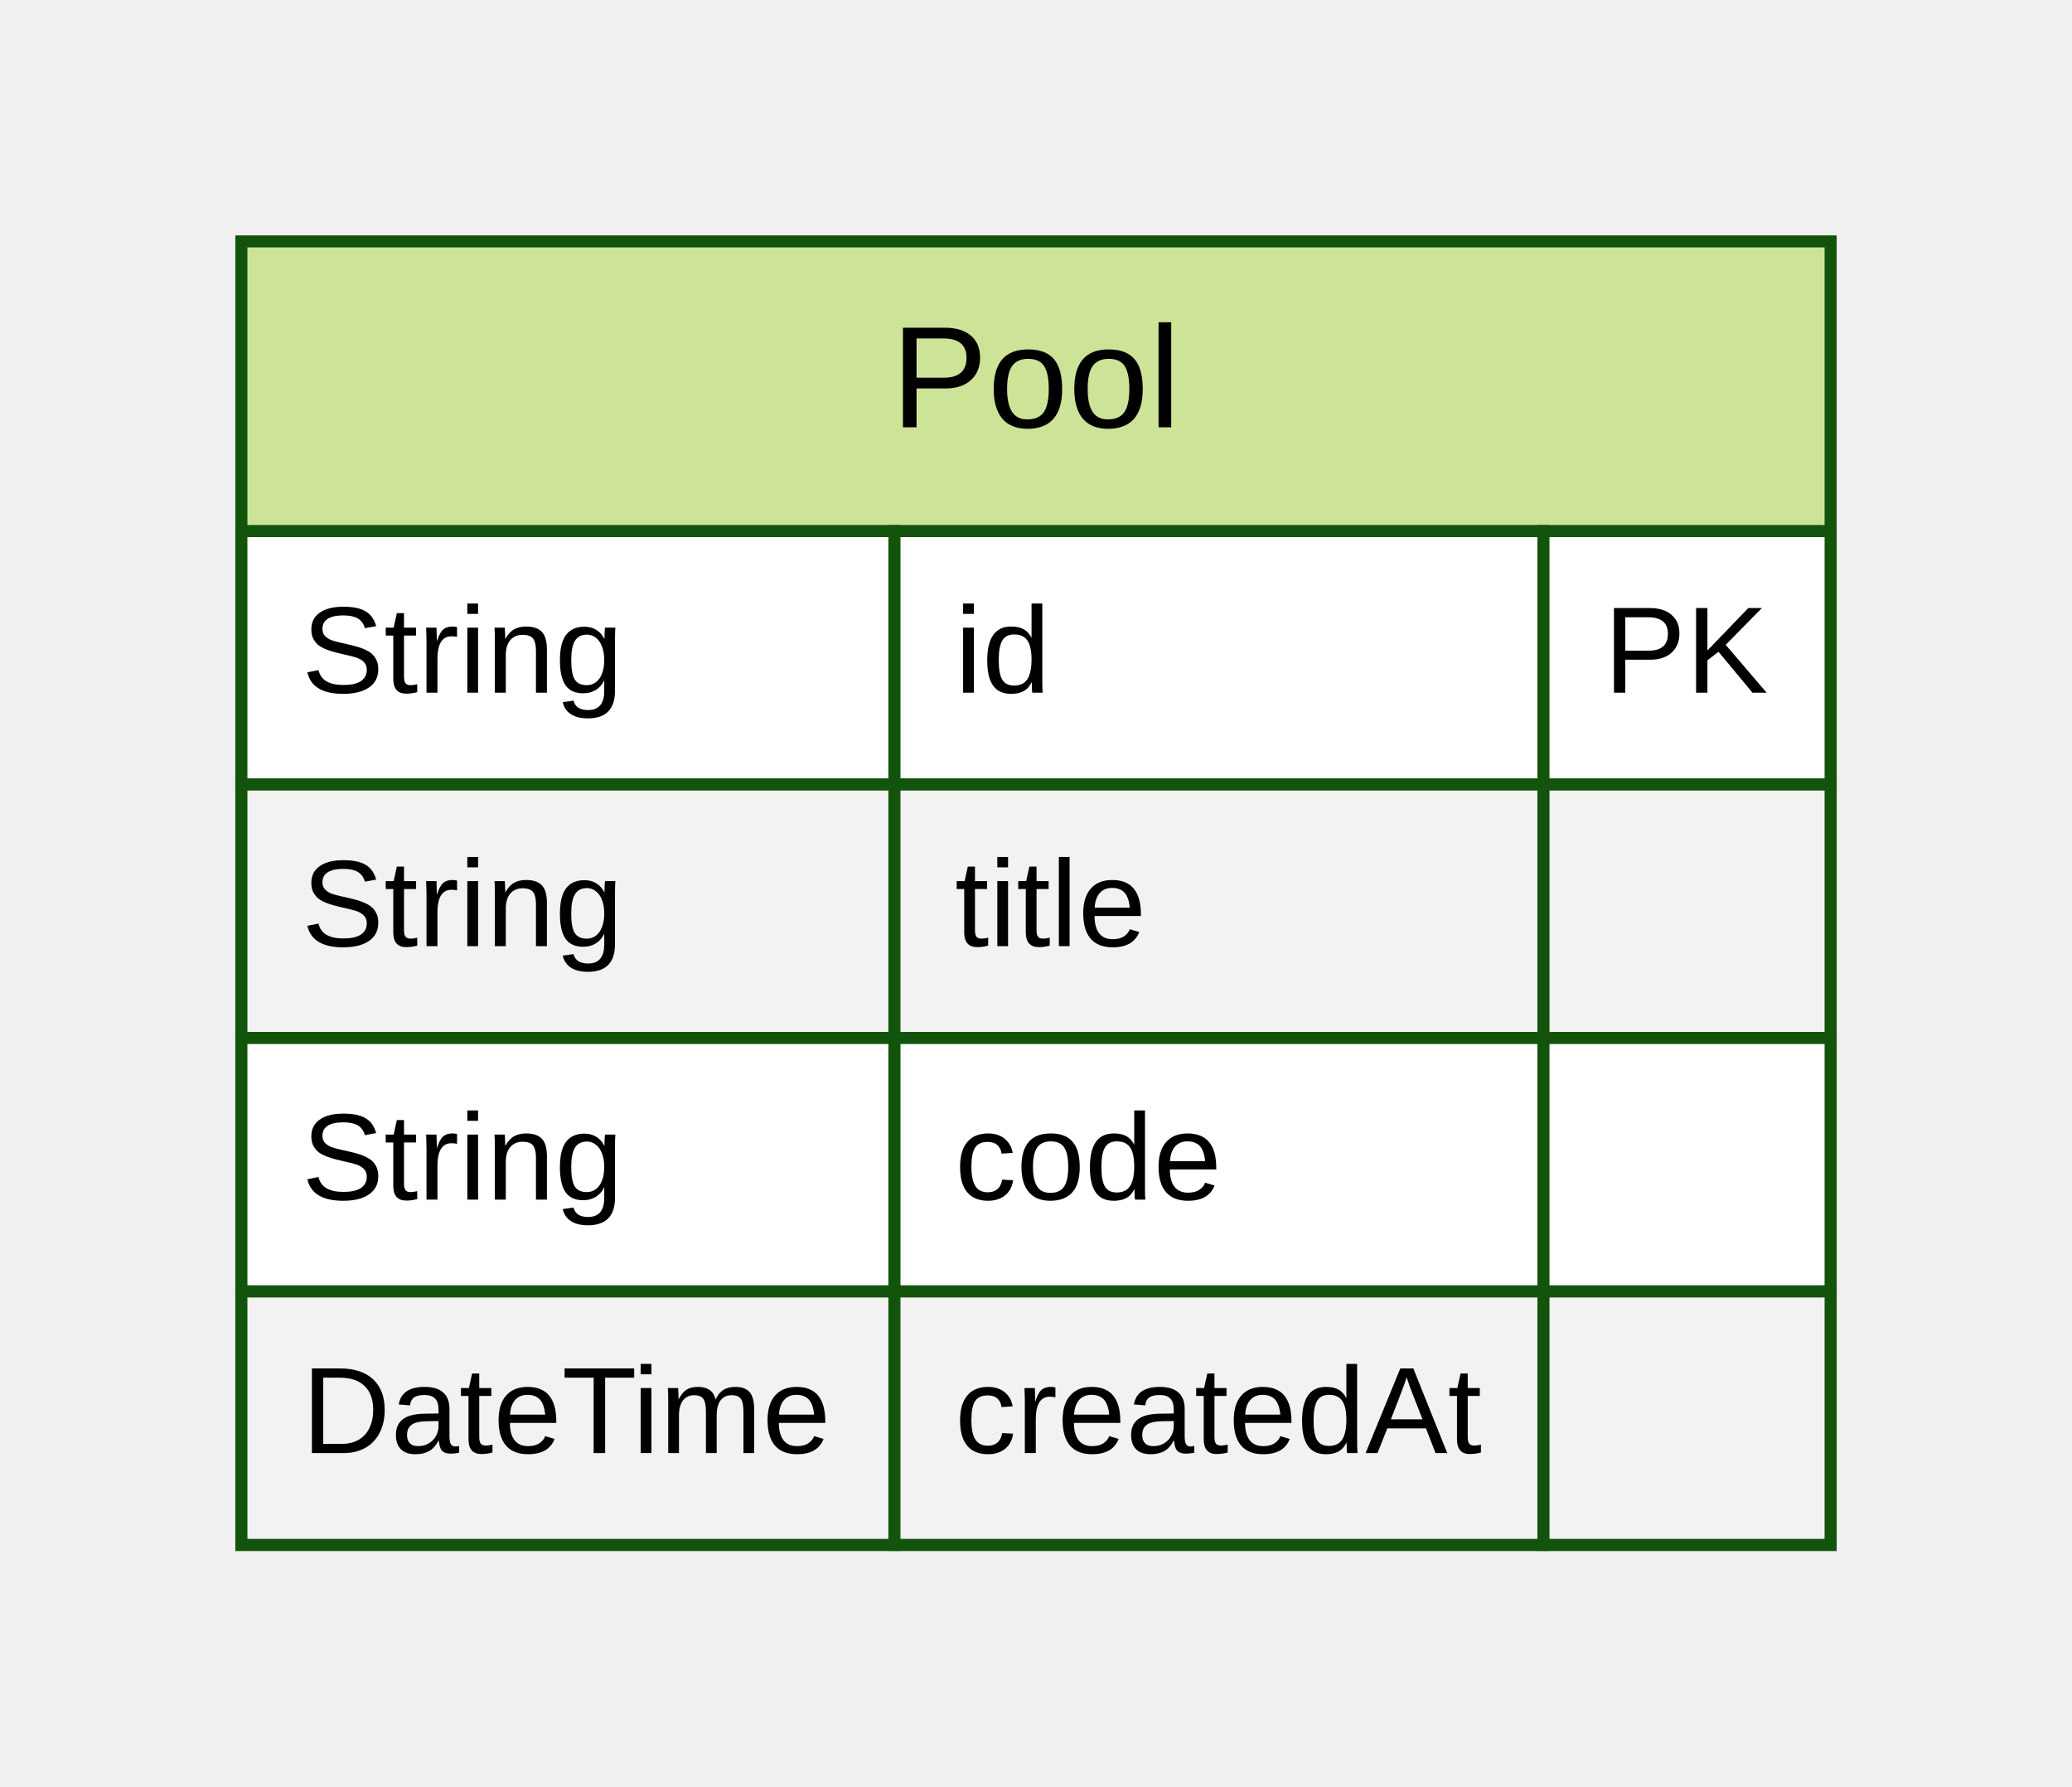
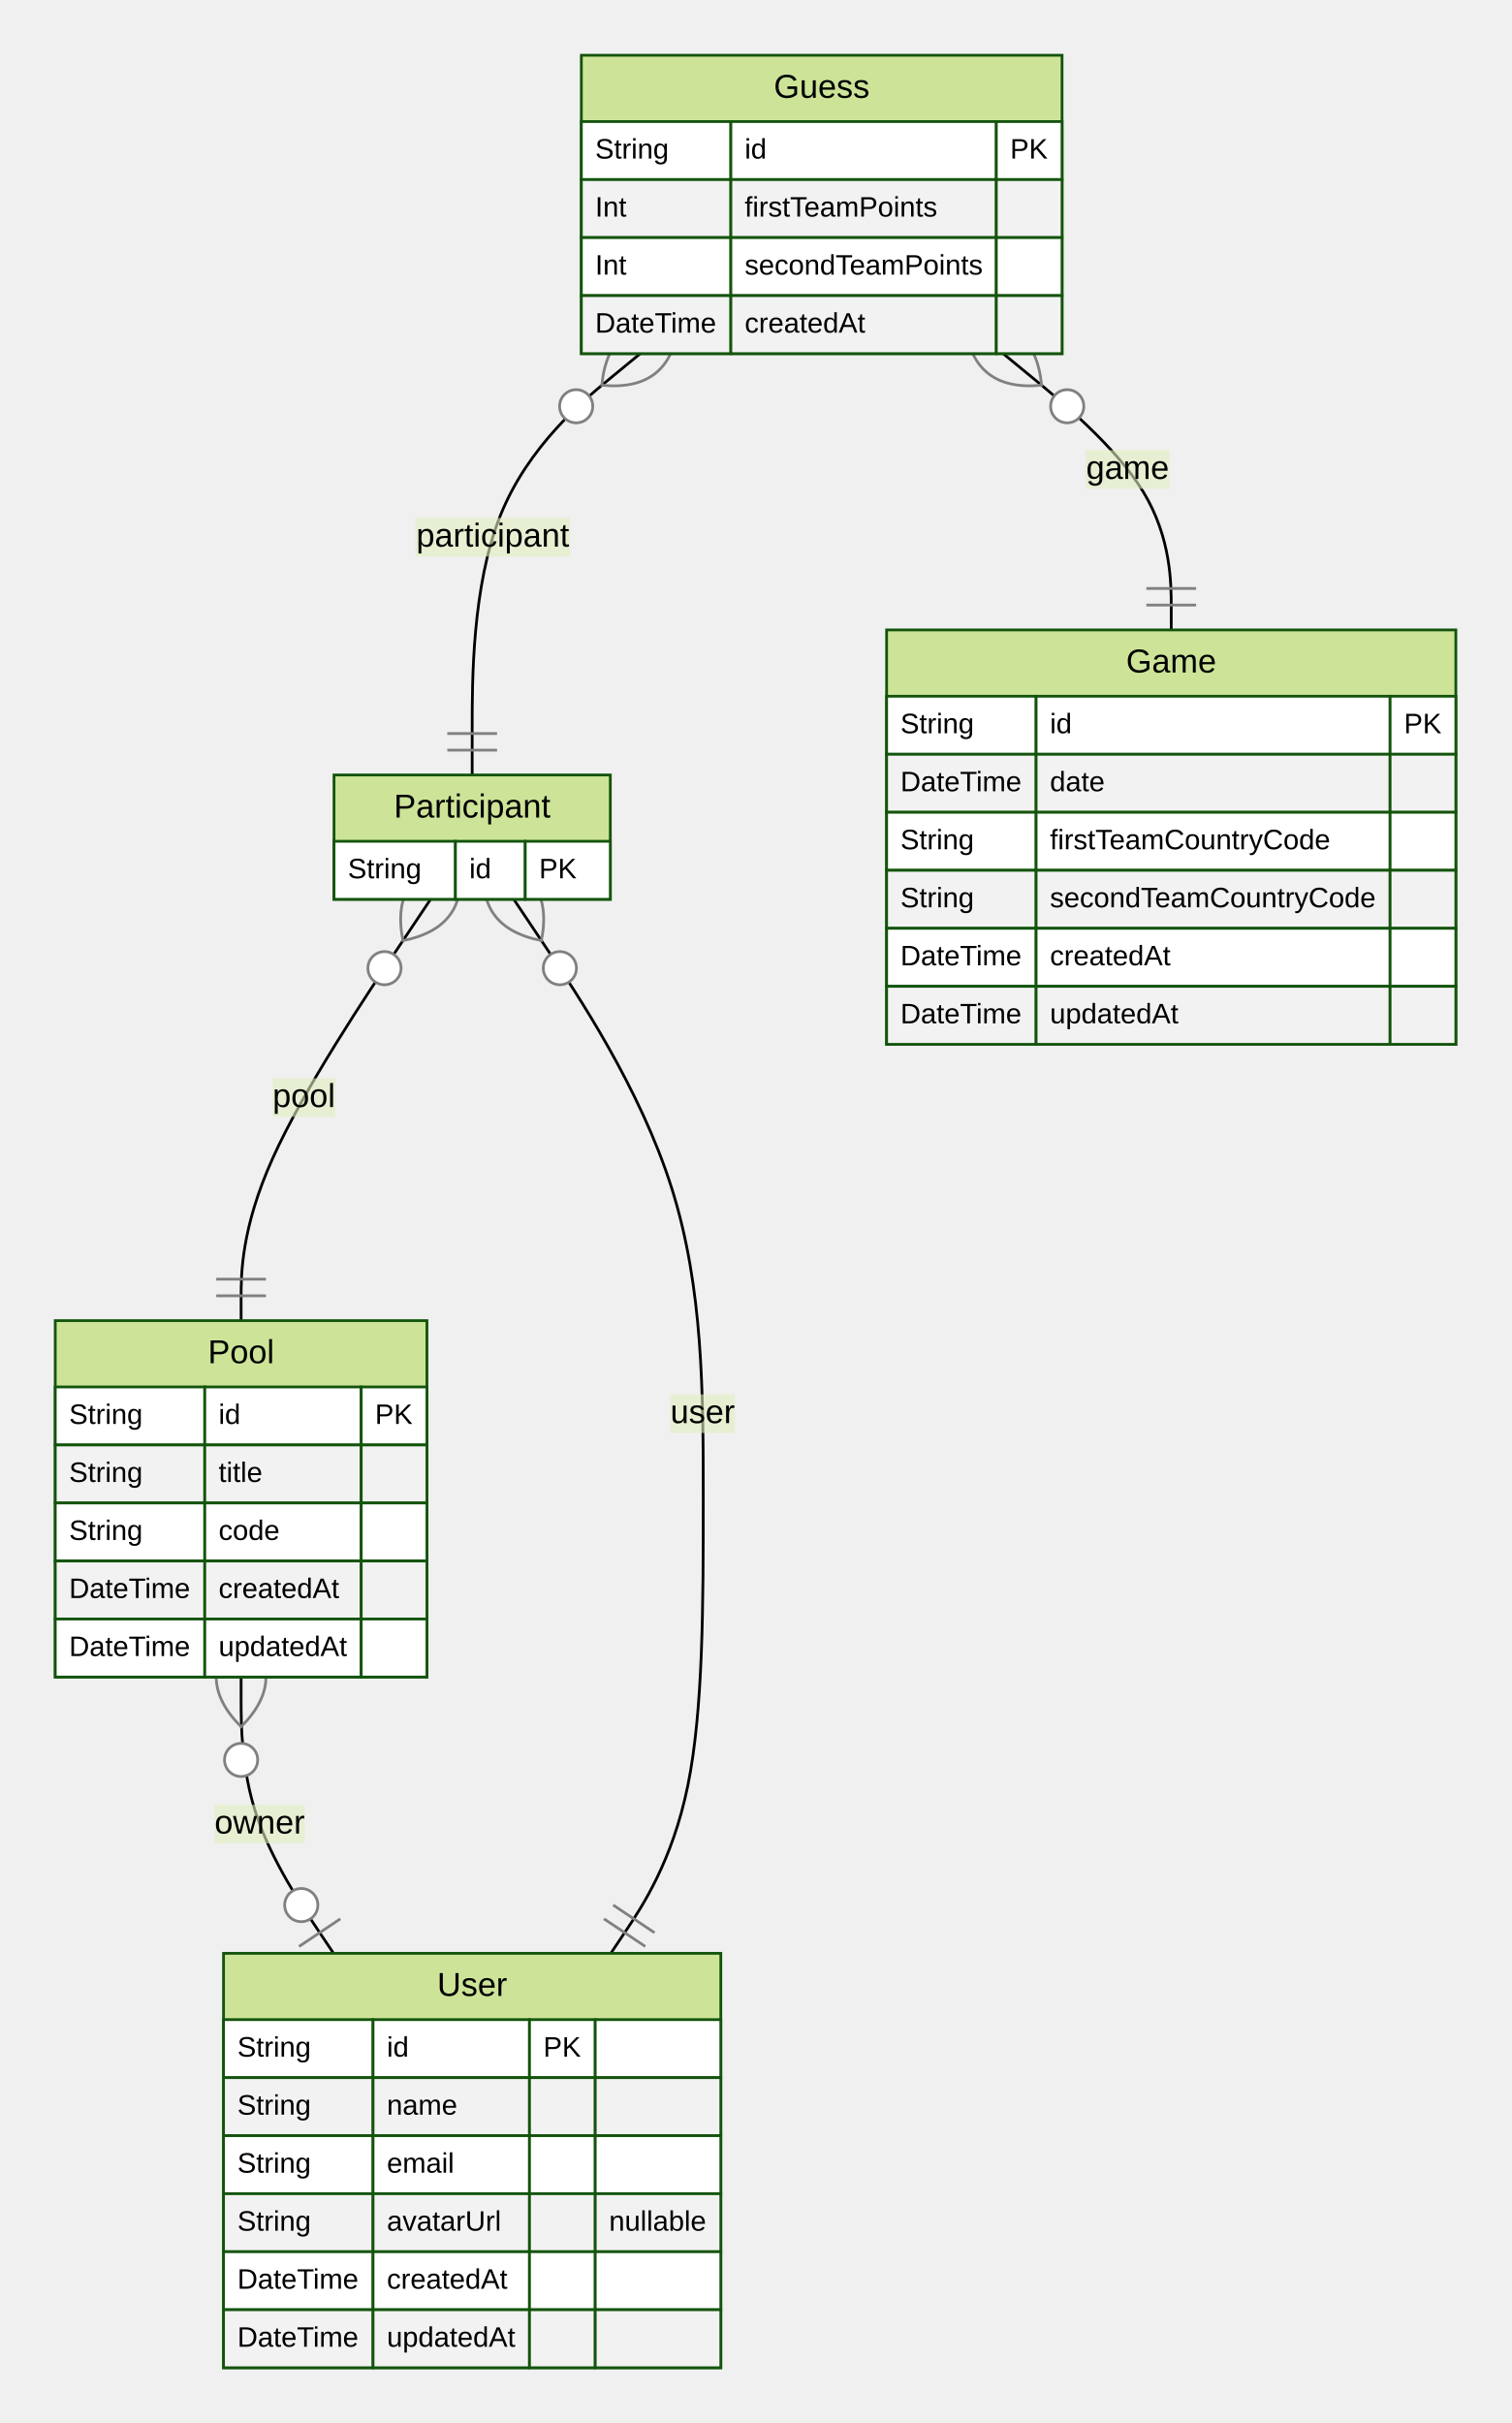
- <svg xmlns="http://www.w3.org/2000/svg" aria-labelledby="chart-title-mermaid-0 chart-desc-mermaid-0" role="img" viewBox="0 0 171.683 148" style="max-width: 171.683px; background-color: white;" width="100%" id="mermaid-0">
+ <svg xmlns="http://www.w3.org/2000/svg" aria-labelledby="chart-title-mermaid-0 chart-desc-mermaid-0" role="img" viewBox="0 0 546.925 877" style="max-width: 546.925px; background-color: white;" width="100%" id="mermaid-0">
  <style>#mermaid-0 {font-family:"trebuchet ms",verdana,arial,sans-serif;font-size:16px;fill:#000000;}#mermaid-0 .error-icon{fill:#552222;}#mermaid-0 .error-text{fill:#552222;stroke:#552222;}#mermaid-0 .edge-thickness-normal{stroke-width:2px;}#mermaid-0 .edge-thickness-thick{stroke-width:3.5px;}#mermaid-0 .edge-pattern-solid{stroke-dasharray:0;}#mermaid-0 .edge-pattern-dashed{stroke-dasharray:3;}#mermaid-0 .edge-pattern-dotted{stroke-dasharray:2;}#mermaid-0 .marker{fill:#000000;stroke:#000000;}#mermaid-0 .marker.cross{stroke:#000000;}#mermaid-0 svg{font-family:"trebuchet ms",verdana,arial,sans-serif;font-size:16px;}#mermaid-0 .entityBox{fill:#cde498;stroke:#13540c;}#mermaid-0 .attributeBoxOdd{fill:#ffffff;stroke:#13540c;}#mermaid-0 .attributeBoxEven{fill:#f2f2f2;stroke:#13540c;}#mermaid-0 .relationshipLabelBox{fill:hsl(78.158, 58.462%, 84.51%);opacity:0.7;background-color:hsl(78.158, 58.462%, 84.51%);}#mermaid-0 .relationshipLabelBox rect{opacity:0.5;}#mermaid-0 .relationshipLine{stroke:#000000;}#mermaid-0 :root{--mermaid-font-family:"trebuchet ms",verdana,arial,sans-serif;}</style>
  <g />
  <defs>
    <marker orient="auto" markerHeight="18" markerWidth="18" refY="9" refX="0" id="ONLY_ONE_START">
      <path d="M9,0 L9,18 M15,0 L15,18" fill="none" stroke="gray" />
    </marker>
  </defs>
  <defs>
    <marker orient="auto" markerHeight="18" markerWidth="18" refY="9" refX="18" id="ONLY_ONE_END">
      <path d="M3,0 L3,18 M9,0 L9,18" fill="none" stroke="gray" />
    </marker>
  </defs>
  <defs>
    <marker orient="auto" markerHeight="18" markerWidth="30" refY="9" refX="0" id="ZERO_OR_ONE_START">
      <circle r="6" cy="9" cx="21" fill="white" stroke="gray" />
      <path d="M9,0 L9,18" fill="none" stroke="gray" />
    </marker>
  </defs>
  <defs>
    <marker orient="auto" markerHeight="18" markerWidth="30" refY="9" refX="30" id="ZERO_OR_ONE_END">
      <circle r="6" cy="9" cx="9" fill="white" stroke="gray" />
      <path d="M21,0 L21,18" fill="none" stroke="gray" />
    </marker>
  </defs>
  <defs>
    <marker orient="auto" markerHeight="36" markerWidth="45" refY="18" refX="18" id="ONE_OR_MORE_START">
      <path d="M0,18 Q 18,0 36,18 Q 18,36 0,18 M42,9 L42,27" fill="none" stroke="gray" />
    </marker>
  </defs>
  <defs>
    <marker orient="auto" markerHeight="36" markerWidth="45" refY="18" refX="27" id="ONE_OR_MORE_END">
      <path d="M3,9 L3,27 M9,18 Q27,0 45,18 Q27,36 9,18" fill="none" stroke="gray" />
    </marker>
  </defs>
  <defs>
    <marker orient="auto" markerHeight="36" markerWidth="57" refY="18" refX="18" id="ZERO_OR_MORE_START">
      <circle r="6" cy="18" cx="48" fill="white" stroke="gray" />
      <path d="M0,18 Q18,0 36,18 Q18,36 0,18" fill="none" stroke="gray" />
    </marker>
  </defs>
  <defs>
    <marker orient="auto" markerHeight="36" markerWidth="57" refY="18" refX="39" id="ZERO_OR_MORE_END">
      <circle r="6" cy="18" cx="9" fill="white" stroke="gray" />
      <path d="M21,18 Q39,0 57,18 Q39,36 21,18" fill="none" stroke="gray" />
    </marker>
  </defs>
-   <g transform="translate(20,20 )" id="Pool">
-     <rect height="108" width="131.683" y="0" x="0" stroke="gray" fill-opacity="100%" fill="honeydew" class="er entityBox" />
-     <text transform="translate(65.84149,12)" style="font-family: &quot;trebuchet ms&quot;, verdana, arial, sans-serif;; font-size: 12px" text-anchor="middle" dominant-baseline="middle" y="0" x="0" id="entity-Pool" class="er entityLabel">Pool</text>
+   <path marker-start="url(#ZERO_OR_MORE_START)" marker-end="url(#ZERO_OR_ONE_END)" fill="none" stroke="gray" d="M87.264,607L87.264,615.333C87.264,623.667,87.264,640.333,92.84,657C98.415,673.667,109.566,690.333,115.142,698.667L120.717,707" class="er relationshipLine" />
+   <path marker-start="url(#ZERO_OR_MORE_START)" marker-end="url(#ONLY_ONE_END)" fill="none" stroke="gray" d="M185.95,325.5L197.38,342.583C208.809,359.667,231.669,393.833,243.099,430C254.528,466.167,254.528,504.333,254.528,542.5C254.528,580.667,254.528,618.833,248.953,646.25C243.377,673.667,232.226,690.333,226.651,698.667L221.075,707" class="er relationshipLine" />
+   <path marker-start="url(#ZERO_OR_MORE_START)" marker-end="url(#ONLY_ONE_END)" fill="none" stroke="gray" d="M155.842,325.5L144.413,342.583C132.983,359.667,110.124,393.833,98.694,419.25C87.264,444.667,87.264,461.333,87.264,469.667L87.264,478" class="er relationshipLine" />
+   <path marker-start="url(#ZERO_OR_MORE_START)" marker-end="url(#ONLY_ONE_END)" fill="none" stroke="gray" d="M231.717,128L221.58,136.333C211.443,144.667,191.17,161.333,181.033,186.75C170.896,212.167,170.896,246.333,170.896,263.417L170.896,280.5" class="er relationshipLine" />
+   <path marker-start="url(#ZERO_OR_MORE_START)" marker-end="url(#ONLY_ONE_END)" fill="none" stroke="gray" d="M363.09,128L373.227,136.333C383.364,144.667,403.637,161.333,413.774,178C423.911,194.667,423.911,211.333,423.911,219.667L423.911,228" class="er relationshipLine" />
+   <g transform="translate(20,478 )" id="Pool">
+     <rect height="129" width="134.528" y="0" x="0" stroke="gray" fill-opacity="100%" fill="honeydew" class="er entityBox" />
+     <text transform="translate(67.26416,12)" style="font-family: &quot;trebuchet ms&quot;, verdana, arial, sans-serif;; font-size: 12px" text-anchor="middle" dominant-baseline="middle" y="0" x="0" id="entity-Pool" class="er entityLabel">Pool</text>
    <rect height="21" width="54.113" y="24" x="0" stroke="gray" fill-opacity="100%" fill="honeydew" class="er attributeBoxOdd" />
    <text transform="translate(5,34.5)" style="font-family: &quot;trebuchet ms&quot;, verdana, arial, sans-serif;; font-size: 10.2px" text-anchor="left" dominant-baseline="middle" y="0" x="0" id="entity-Pool-attr-1-type" class="er entityLabel">String</text>
-     <rect height="21" width="53.775" y="24" x="54.113" stroke="gray" fill-opacity="100%" fill="honeydew" class="er attributeBoxOdd" />
+     <rect height="21" width="56.62" y="24" x="54.113" stroke="gray" fill-opacity="100%" fill="honeydew" class="er attributeBoxOdd" />
    <text transform="translate(59.11313,34.5)" style="font-family: &quot;trebuchet ms&quot;, verdana, arial, sans-serif;; font-size: 10.2px" text-anchor="left" dominant-baseline="middle" y="0" x="0" id="entity-Pool-attr-1-name" class="er entityLabel">id</text>
-     <rect height="21" width="23.795" y="24" x="107.888" stroke="gray" fill-opacity="100%" fill="honeydew" class="er attributeBoxOdd" />
-     <text transform="translate(112.888,34.5)" style="font-family: &quot;trebuchet ms&quot;, verdana, arial, sans-serif;; font-size: 10.2px" text-anchor="left" dominant-baseline="middle" y="0" x="0" id="entity-Pool-attr-1-key" class="er entityLabel">PK</text>
+     <rect height="21" width="23.795" y="24" x="110.733" stroke="gray" fill-opacity="100%" fill="honeydew" class="er attributeBoxOdd" />
+     <text transform="translate(115.7333,34.5)" style="font-family: &quot;trebuchet ms&quot;, verdana, arial, sans-serif;; font-size: 10.2px" text-anchor="left" dominant-baseline="middle" y="0" x="0" id="entity-Pool-attr-1-key" class="er entityLabel">PK</text>
    <rect height="21" width="54.113" y="45" x="0" stroke="gray" fill-opacity="100%" fill="honeydew" class="er attributeBoxEven" />
    <text transform="translate(5,55.5)" style="font-family: &quot;trebuchet ms&quot;, verdana, arial, sans-serif;; font-size: 10.2px" text-anchor="left" dominant-baseline="middle" y="0" x="0" id="entity-Pool-attr-2-type" class="er entityLabel">String</text>
-     <rect height="21" width="53.775" y="45" x="54.113" stroke="gray" fill-opacity="100%" fill="honeydew" class="er attributeBoxEven" />
+     <rect height="21" width="56.62" y="45" x="54.113" stroke="gray" fill-opacity="100%" fill="honeydew" class="er attributeBoxEven" />
    <text transform="translate(59.11313,55.5)" style="font-family: &quot;trebuchet ms&quot;, verdana, arial, sans-serif;; font-size: 10.2px" text-anchor="left" dominant-baseline="middle" y="0" x="0" id="entity-Pool-attr-2-name" class="er entityLabel">title</text>
-     <rect height="21" width="23.795" y="45" x="107.888" stroke="gray" fill-opacity="100%" fill="honeydew" class="er attributeBoxEven" />
-     <text transform="translate(112.888,55.5)" style="font-family: &quot;trebuchet ms&quot;, verdana, arial, sans-serif;; font-size: 10.2px" text-anchor="left" dominant-baseline="middle" y="0" x="0" id="entity-Pool-attr-2-key" class="er entityLabel" />
+     <rect height="21" width="23.795" y="45" x="110.733" stroke="gray" fill-opacity="100%" fill="honeydew" class="er attributeBoxEven" />
+     <text transform="translate(115.7333,55.5)" style="font-family: &quot;trebuchet ms&quot;, verdana, arial, sans-serif;; font-size: 10.2px" text-anchor="left" dominant-baseline="middle" y="0" x="0" id="entity-Pool-attr-2-key" class="er entityLabel" />
    <rect height="21" width="54.113" y="66" x="0" stroke="gray" fill-opacity="100%" fill="honeydew" class="er attributeBoxOdd" />
    <text transform="translate(5,76.5)" style="font-family: &quot;trebuchet ms&quot;, verdana, arial, sans-serif;; font-size: 10.2px" text-anchor="left" dominant-baseline="middle" y="0" x="0" id="entity-Pool-attr-3-type" class="er entityLabel">String</text>
-     <rect height="21" width="53.775" y="66" x="54.113" stroke="gray" fill-opacity="100%" fill="honeydew" class="er attributeBoxOdd" />
+     <rect height="21" width="56.62" y="66" x="54.113" stroke="gray" fill-opacity="100%" fill="honeydew" class="er attributeBoxOdd" />
    <text transform="translate(59.11313,76.5)" style="font-family: &quot;trebuchet ms&quot;, verdana, arial, sans-serif;; font-size: 10.2px" text-anchor="left" dominant-baseline="middle" y="0" x="0" id="entity-Pool-attr-3-name" class="er entityLabel">code</text>
-     <rect height="21" width="23.795" y="66" x="107.888" stroke="gray" fill-opacity="100%" fill="honeydew" class="er attributeBoxOdd" />
-     <text transform="translate(112.888,76.5)" style="font-family: &quot;trebuchet ms&quot;, verdana, arial, sans-serif;; font-size: 10.2px" text-anchor="left" dominant-baseline="middle" y="0" x="0" id="entity-Pool-attr-3-key" class="er entityLabel" />
+     <rect height="21" width="23.795" y="66" x="110.733" stroke="gray" fill-opacity="100%" fill="honeydew" class="er attributeBoxOdd" />
+     <text transform="translate(115.7333,76.5)" style="font-family: &quot;trebuchet ms&quot;, verdana, arial, sans-serif;; font-size: 10.2px" text-anchor="left" dominant-baseline="middle" y="0" x="0" id="entity-Pool-attr-3-key" class="er entityLabel" />
    <rect height="21" width="54.113" y="87" x="0" stroke="gray" fill-opacity="100%" fill="honeydew" class="er attributeBoxEven" />
    <text transform="translate(5,97.5)" style="font-family: &quot;trebuchet ms&quot;, verdana, arial, sans-serif;; font-size: 10.2px" text-anchor="left" dominant-baseline="middle" y="0" x="0" id="entity-Pool-attr-4-type" class="er entityLabel">DateTime</text>
-     <rect height="21" width="53.775" y="87" x="54.113" stroke="gray" fill-opacity="100%" fill="honeydew" class="er attributeBoxEven" />
+     <rect height="21" width="56.62" y="87" x="54.113" stroke="gray" fill-opacity="100%" fill="honeydew" class="er attributeBoxEven" />
    <text transform="translate(59.11313,97.5)" style="font-family: &quot;trebuchet ms&quot;, verdana, arial, sans-serif;; font-size: 10.2px" text-anchor="left" dominant-baseline="middle" y="0" x="0" id="entity-Pool-attr-4-name" class="er entityLabel">createdAt</text>
-     <rect height="21" width="23.795" y="87" x="107.888" stroke="gray" fill-opacity="100%" fill="honeydew" class="er attributeBoxEven" />
-     <text transform="translate(112.888,97.5)" style="font-family: &quot;trebuchet ms&quot;, verdana, arial, sans-serif;; font-size: 10.2px" text-anchor="left" dominant-baseline="middle" y="0" x="0" id="entity-Pool-attr-4-key" class="er entityLabel" />
-   </g>
+     <rect height="21" width="23.795" y="87" x="110.733" stroke="gray" fill-opacity="100%" fill="honeydew" class="er attributeBoxEven" />
+     <text transform="translate(115.7333,97.5)" style="font-family: &quot;trebuchet ms&quot;, verdana, arial, sans-serif;; font-size: 10.2px" text-anchor="left" dominant-baseline="middle" y="0" x="0" id="entity-Pool-attr-4-key" class="er entityLabel" />
+     <rect height="21" width="54.113" y="108" x="0" stroke="gray" fill-opacity="100%" fill="honeydew" class="er attributeBoxOdd" />
+     <text transform="translate(5,118.5)" style="font-family: &quot;trebuchet ms&quot;, verdana, arial, sans-serif;; font-size: 10.2px" text-anchor="left" dominant-baseline="middle" y="0" x="0" id="entity-Pool-attr-5-type" class="er entityLabel">DateTime</text>
+     <rect height="21" width="56.62" y="108" x="54.113" stroke="gray" fill-opacity="100%" fill="honeydew" class="er attributeBoxOdd" />
+     <text transform="translate(59.11313,118.5)" style="font-family: &quot;trebuchet ms&quot;, verdana, arial, sans-serif;; font-size: 10.2px" text-anchor="left" dominant-baseline="middle" y="0" x="0" id="entity-Pool-attr-5-name" class="er entityLabel">updatedAt</text>
+     <rect height="21" width="23.795" y="108" x="110.733" stroke="gray" fill-opacity="100%" fill="honeydew" class="er attributeBoxOdd" />
+     <text transform="translate(115.7333,118.5)" style="font-family: &quot;trebuchet ms&quot;, verdana, arial, sans-serif;; font-size: 10.2px" text-anchor="left" dominant-baseline="middle" y="0" x="0" id="entity-Pool-attr-5-key" class="er entityLabel" />
+   </g>
+   <g transform="translate(120.8962,280.5 )" id="Participant">
+     <rect height="45" width="100" y="0" x="0" stroke="gray" fill-opacity="100%" fill="honeydew" class="er entityBox" />
+     <text transform="translate(50,12)" style="font-family: &quot;trebuchet ms&quot;, verdana, arial, sans-serif;; font-size: 12px" text-anchor="middle" dominant-baseline="middle" y="0" x="0" id="entity-Participant" class="er entityLabel">Participant</text>
+     <rect height="21" width="43.945" y="24" x="0" stroke="gray" fill-opacity="100%" fill="honeydew" class="er attributeBoxOdd" />
+     <text transform="translate(5,34.5)" style="font-family: &quot;trebuchet ms&quot;, verdana, arial, sans-serif;; font-size: 10.2px" text-anchor="left" dominant-baseline="middle" y="0" x="0" id="entity-Participant-attr-1-type" class="er entityLabel">String</text>
+     <rect height="21" width="25.262" y="24" x="43.945" stroke="gray" fill-opacity="100%" fill="honeydew" class="er attributeBoxOdd" />
+     <text transform="translate(48.94526,34.5)" style="font-family: &quot;trebuchet ms&quot;, verdana, arial, sans-serif;; font-size: 10.2px" text-anchor="left" dominant-baseline="middle" y="0" x="0" id="entity-Participant-attr-1-name" class="er entityLabel">id</text>
+     <rect height="21" width="30.793" y="24" x="69.207" stroke="gray" fill-opacity="100%" fill="honeydew" class="er attributeBoxOdd" />
+     <text transform="translate(74.20681,34.5)" style="font-family: &quot;trebuchet ms&quot;, verdana, arial, sans-serif;; font-size: 10.2px" text-anchor="left" dominant-baseline="middle" y="0" x="0" id="entity-Participant-attr-1-key" class="er entityLabel">PK</text>
+   </g>
+   <g transform="translate(80.90547,707 )" id="User">
+     <rect height="150" width="179.982" y="0" x="0" stroke="gray" fill-opacity="100%" fill="honeydew" class="er entityBox" />
+     <text transform="translate(89.99077,12)" style="font-family: &quot;trebuchet ms&quot;, verdana, arial, sans-serif;; font-size: 12px" text-anchor="middle" dominant-baseline="middle" y="0" x="0" id="entity-User" class="er entityLabel">User</text>
+     <rect height="21" width="54.113" y="24" x="0" stroke="gray" fill-opacity="100%" fill="honeydew" class="er attributeBoxOdd" />
+     <text transform="translate(5,34.5)" style="font-family: &quot;trebuchet ms&quot;, verdana, arial, sans-serif;; font-size: 10.2px" text-anchor="left" dominant-baseline="middle" y="0" x="0" id="entity-User-attr-1-type" class="er entityLabel">String</text>
+     <rect height="21" width="56.62" y="24" x="54.113" stroke="gray" fill-opacity="100%" fill="honeydew" class="er attributeBoxOdd" />
+     <text transform="translate(59.11313,34.5)" style="font-family: &quot;trebuchet ms&quot;, verdana, arial, sans-serif;; font-size: 10.2px" text-anchor="left" dominant-baseline="middle" y="0" x="0" id="entity-User-attr-1-name" class="er entityLabel">id</text>
+     <rect height="21" width="23.795" y="24" x="110.733" stroke="gray" fill-opacity="100%" fill="honeydew" class="er attributeBoxOdd" />
+     <text transform="translate(115.7333,34.5)" style="font-family: &quot;trebuchet ms&quot;, verdana, arial, sans-serif;; font-size: 10.2px" text-anchor="left" dominant-baseline="middle" y="0" x="0" id="entity-User-attr-1-key" class="er entityLabel">PK</text>
+     <rect height="21" width="45.453" y="24" x="134.528" stroke="gray" fill-opacity="100%" fill="honeydew" class="er attributeBoxOdd" />
+     <text transform="translate(139.5283,34.5)" style="font-family: &quot;trebuchet ms&quot;, verdana, arial, sans-serif;; font-size: 10.2px" text-anchor="left" dominant-baseline="middle" y="0" x="0" id="entity-User-attr-1-comment" class="er entityLabel" />
+     <rect height="21" width="54.113" y="45" x="0" stroke="gray" fill-opacity="100%" fill="honeydew" class="er attributeBoxEven" />
+     <text transform="translate(5,55.5)" style="font-family: &quot;trebuchet ms&quot;, verdana, arial, sans-serif;; font-size: 10.2px" text-anchor="left" dominant-baseline="middle" y="0" x="0" id="entity-User-attr-2-type" class="er entityLabel">String</text>
+     <rect height="21" width="56.62" y="45" x="54.113" stroke="gray" fill-opacity="100%" fill="honeydew" class="er attributeBoxEven" />
+     <text transform="translate(59.11313,55.5)" style="font-family: &quot;trebuchet ms&quot;, verdana, arial, sans-serif;; font-size: 10.2px" text-anchor="left" dominant-baseline="middle" y="0" x="0" id="entity-User-attr-2-name" class="er entityLabel">name</text>
+     <rect height="21" width="23.795" y="45" x="110.733" stroke="gray" fill-opacity="100%" fill="honeydew" class="er attributeBoxEven" />
+     <text transform="translate(115.7333,55.5)" style="font-family: &quot;trebuchet ms&quot;, verdana, arial, sans-serif;; font-size: 10.2px" text-anchor="left" dominant-baseline="middle" y="0" x="0" id="entity-User-attr-2-key" class="er entityLabel" />
+     <rect height="21" width="45.453" y="45" x="134.528" stroke="gray" fill-opacity="100%" fill="honeydew" class="er attributeBoxEven" />
+     <text transform="translate(139.5283,55.5)" style="font-family: &quot;trebuchet ms&quot;, verdana, arial, sans-serif;; font-size: 10.2px" text-anchor="left" dominant-baseline="middle" y="0" x="0" id="entity-User-attr-2-comment" class="er entityLabel" />
+     <rect height="21" width="54.113" y="66" x="0" stroke="gray" fill-opacity="100%" fill="honeydew" class="er attributeBoxOdd" />
+     <text transform="translate(5,76.5)" style="font-family: &quot;trebuchet ms&quot;, verdana, arial, sans-serif;; font-size: 10.2px" text-anchor="left" dominant-baseline="middle" y="0" x="0" id="entity-User-attr-3-type" class="er entityLabel">String</text>
+     <rect height="21" width="56.62" y="66" x="54.113" stroke="gray" fill-opacity="100%" fill="honeydew" class="er attributeBoxOdd" />
+     <text transform="translate(59.11313,76.5)" style="font-family: &quot;trebuchet ms&quot;, verdana, arial, sans-serif;; font-size: 10.2px" text-anchor="left" dominant-baseline="middle" y="0" x="0" id="entity-User-attr-3-name" class="er entityLabel">email</text>
+     <rect height="21" width="23.795" y="66" x="110.733" stroke="gray" fill-opacity="100%" fill="honeydew" class="er attributeBoxOdd" />
+     <text transform="translate(115.7333,76.5)" style="font-family: &quot;trebuchet ms&quot;, verdana, arial, sans-serif;; font-size: 10.2px" text-anchor="left" dominant-baseline="middle" y="0" x="0" id="entity-User-attr-3-key" class="er entityLabel" />
+     <rect height="21" width="45.453" y="66" x="134.528" stroke="gray" fill-opacity="100%" fill="honeydew" class="er attributeBoxOdd" />
+     <text transform="translate(139.5283,76.5)" style="font-family: &quot;trebuchet ms&quot;, verdana, arial, sans-serif;; font-size: 10.2px" text-anchor="left" dominant-baseline="middle" y="0" x="0" id="entity-User-attr-3-comment" class="er entityLabel" />
+     <rect height="21" width="54.113" y="87" x="0" stroke="gray" fill-opacity="100%" fill="honeydew" class="er attributeBoxEven" />
+     <text transform="translate(5,97.5)" style="font-family: &quot;trebuchet ms&quot;, verdana, arial, sans-serif;; font-size: 10.2px" text-anchor="left" dominant-baseline="middle" y="0" x="0" id="entity-User-attr-4-type" class="er entityLabel">String</text>
+     <rect height="21" width="56.62" y="87" x="54.113" stroke="gray" fill-opacity="100%" fill="honeydew" class="er attributeBoxEven" />
+     <text transform="translate(59.11313,97.5)" style="font-family: &quot;trebuchet ms&quot;, verdana, arial, sans-serif;; font-size: 10.2px" text-anchor="left" dominant-baseline="middle" y="0" x="0" id="entity-User-attr-4-name" class="er entityLabel">avatarUrl</text>
+     <rect height="21" width="23.795" y="87" x="110.733" stroke="gray" fill-opacity="100%" fill="honeydew" class="er attributeBoxEven" />
+     <text transform="translate(115.7333,97.5)" style="font-family: &quot;trebuchet ms&quot;, verdana, arial, sans-serif;; font-size: 10.2px" text-anchor="left" dominant-baseline="middle" y="0" x="0" id="entity-User-attr-4-key" class="er entityLabel" />
+     <rect height="21" width="45.453" y="87" x="134.528" stroke="gray" fill-opacity="100%" fill="honeydew" class="er attributeBoxEven" />
+     <text transform="translate(139.5283,97.5)" style="font-family: &quot;trebuchet ms&quot;, verdana, arial, sans-serif;; font-size: 10.2px" text-anchor="left" dominant-baseline="middle" y="0" x="0" id="entity-User-attr-4-comment" class="er entityLabel">nullable</text>
+     <rect height="21" width="54.113" y="108" x="0" stroke="gray" fill-opacity="100%" fill="honeydew" class="er attributeBoxOdd" />
+     <text transform="translate(5,118.5)" style="font-family: &quot;trebuchet ms&quot;, verdana, arial, sans-serif;; font-size: 10.2px" text-anchor="left" dominant-baseline="middle" y="0" x="0" id="entity-User-attr-5-type" class="er entityLabel">DateTime</text>
+     <rect height="21" width="56.62" y="108" x="54.113" stroke="gray" fill-opacity="100%" fill="honeydew" class="er attributeBoxOdd" />
+     <text transform="translate(59.11313,118.5)" style="font-family: &quot;trebuchet ms&quot;, verdana, arial, sans-serif;; font-size: 10.2px" text-anchor="left" dominant-baseline="middle" y="0" x="0" id="entity-User-attr-5-name" class="er entityLabel">createdAt</text>
+     <rect height="21" width="23.795" y="108" x="110.733" stroke="gray" fill-opacity="100%" fill="honeydew" class="er attributeBoxOdd" />
+     <text transform="translate(115.7333,118.5)" style="font-family: &quot;trebuchet ms&quot;, verdana, arial, sans-serif;; font-size: 10.2px" text-anchor="left" dominant-baseline="middle" y="0" x="0" id="entity-User-attr-5-key" class="er entityLabel" />
+     <rect height="21" width="45.453" y="108" x="134.528" stroke="gray" fill-opacity="100%" fill="honeydew" class="er attributeBoxOdd" />
+     <text transform="translate(139.5283,118.5)" style="font-family: &quot;trebuchet ms&quot;, verdana, arial, sans-serif;; font-size: 10.2px" text-anchor="left" dominant-baseline="middle" y="0" x="0" id="entity-User-attr-5-comment" class="er entityLabel" />
+     <rect height="21" width="54.113" y="129" x="0" stroke="gray" fill-opacity="100%" fill="honeydew" class="er attributeBoxEven" />
+     <text transform="translate(5,139.5)" style="font-family: &quot;trebuchet ms&quot;, verdana, arial, sans-serif;; font-size: 10.2px" text-anchor="left" dominant-baseline="middle" y="0" x="0" id="entity-User-attr-6-type" class="er entityLabel">DateTime</text>
+     <rect height="21" width="56.62" y="129" x="54.113" stroke="gray" fill-opacity="100%" fill="honeydew" class="er attributeBoxEven" />
+     <text transform="translate(59.11313,139.5)" style="font-family: &quot;trebuchet ms&quot;, verdana, arial, sans-serif;; font-size: 10.2px" text-anchor="left" dominant-baseline="middle" y="0" x="0" id="entity-User-attr-6-name" class="er entityLabel">updatedAt</text>
+     <rect height="21" width="23.795" y="129" x="110.733" stroke="gray" fill-opacity="100%" fill="honeydew" class="er attributeBoxEven" />
+     <text transform="translate(115.7333,139.5)" style="font-family: &quot;trebuchet ms&quot;, verdana, arial, sans-serif;; font-size: 10.2px" text-anchor="left" dominant-baseline="middle" y="0" x="0" id="entity-User-attr-6-key" class="er entityLabel" />
+     <rect height="21" width="45.453" y="129" x="134.528" stroke="gray" fill-opacity="100%" fill="honeydew" class="er attributeBoxEven" />
+     <text transform="translate(139.5283,139.5)" style="font-family: &quot;trebuchet ms&quot;, verdana, arial, sans-serif;; font-size: 10.2px" text-anchor="left" dominant-baseline="middle" y="0" x="0" id="entity-User-attr-6-comment" class="er entityLabel" />
+   </g>
+   <g transform="translate(320.8962,228 )" id="Game">
+     <rect height="150" width="206.029" y="0" x="0" stroke="gray" fill-opacity="100%" fill="honeydew" class="er entityBox" />
+     <text transform="translate(103.0145,12)" style="font-family: &quot;trebuchet ms&quot;, verdana, arial, sans-serif;; font-size: 12px" text-anchor="middle" dominant-baseline="middle" y="0" x="0" id="entity-Game" class="er entityLabel">Game</text>
+     <rect height="21" width="54.113" y="24" x="0" stroke="gray" fill-opacity="100%" fill="honeydew" class="er attributeBoxOdd" />
+     <text transform="translate(5,34.5)" style="font-family: &quot;trebuchet ms&quot;, verdana, arial, sans-serif;; font-size: 10.2px" text-anchor="left" dominant-baseline="middle" y="0" x="0" id="entity-Game-attr-1-type" class="er entityLabel">String</text>
+     <rect height="21" width="128.121" y="24" x="54.113" stroke="gray" fill-opacity="100%" fill="honeydew" class="er attributeBoxOdd" />
+     <text transform="translate(59.11313,34.5)" style="font-family: &quot;trebuchet ms&quot;, verdana, arial, sans-serif;; font-size: 10.2px" text-anchor="left" dominant-baseline="middle" y="0" x="0" id="entity-Game-attr-1-name" class="er entityLabel">id</text>
+     <rect height="21" width="23.795" y="24" x="182.234" stroke="gray" fill-opacity="100%" fill="honeydew" class="er attributeBoxOdd" />
+     <text transform="translate(187.2339,34.5)" style="font-family: &quot;trebuchet ms&quot;, verdana, arial, sans-serif;; font-size: 10.2px" text-anchor="left" dominant-baseline="middle" y="0" x="0" id="entity-Game-attr-1-key" class="er entityLabel">PK</text>
+     <rect height="21" width="54.113" y="45" x="0" stroke="gray" fill-opacity="100%" fill="honeydew" class="er attributeBoxEven" />
+     <text transform="translate(5,55.5)" style="font-family: &quot;trebuchet ms&quot;, verdana, arial, sans-serif;; font-size: 10.2px" text-anchor="left" dominant-baseline="middle" y="0" x="0" id="entity-Game-attr-2-type" class="er entityLabel">DateTime</text>
+     <rect height="21" width="128.121" y="45" x="54.113" stroke="gray" fill-opacity="100%" fill="honeydew" class="er attributeBoxEven" />
+     <text transform="translate(59.11313,55.5)" style="font-family: &quot;trebuchet ms&quot;, verdana, arial, sans-serif;; font-size: 10.2px" text-anchor="left" dominant-baseline="middle" y="0" x="0" id="entity-Game-attr-2-name" class="er entityLabel">date</text>
+     <rect height="21" width="23.795" y="45" x="182.234" stroke="gray" fill-opacity="100%" fill="honeydew" class="er attributeBoxEven" />
+     <text transform="translate(187.2339,55.5)" style="font-family: &quot;trebuchet ms&quot;, verdana, arial, sans-serif;; font-size: 10.2px" text-anchor="left" dominant-baseline="middle" y="0" x="0" id="entity-Game-attr-2-key" class="er entityLabel" />
+     <rect height="21" width="54.113" y="66" x="0" stroke="gray" fill-opacity="100%" fill="honeydew" class="er attributeBoxOdd" />
+     <text transform="translate(5,76.5)" style="font-family: &quot;trebuchet ms&quot;, verdana, arial, sans-serif;; font-size: 10.2px" text-anchor="left" dominant-baseline="middle" y="0" x="0" id="entity-Game-attr-3-type" class="er entityLabel">String</text>
+     <rect height="21" width="128.121" y="66" x="54.113" stroke="gray" fill-opacity="100%" fill="honeydew" class="er attributeBoxOdd" />
+     <text transform="translate(59.11313,76.5)" style="font-family: &quot;trebuchet ms&quot;, verdana, arial, sans-serif;; font-size: 10.2px" text-anchor="left" dominant-baseline="middle" y="0" x="0" id="entity-Game-attr-3-name" class="er entityLabel">firstTeamCountryCode</text>
+     <rect height="21" width="23.795" y="66" x="182.234" stroke="gray" fill-opacity="100%" fill="honeydew" class="er attributeBoxOdd" />
+     <text transform="translate(187.2339,76.5)" style="font-family: &quot;trebuchet ms&quot;, verdana, arial, sans-serif;; font-size: 10.2px" text-anchor="left" dominant-baseline="middle" y="0" x="0" id="entity-Game-attr-3-key" class="er entityLabel" />
+     <rect height="21" width="54.113" y="87" x="0" stroke="gray" fill-opacity="100%" fill="honeydew" class="er attributeBoxEven" />
+     <text transform="translate(5,97.5)" style="font-family: &quot;trebuchet ms&quot;, verdana, arial, sans-serif;; font-size: 10.2px" text-anchor="left" dominant-baseline="middle" y="0" x="0" id="entity-Game-attr-4-type" class="er entityLabel">String</text>
+     <rect height="21" width="128.121" y="87" x="54.113" stroke="gray" fill-opacity="100%" fill="honeydew" class="er attributeBoxEven" />
+     <text transform="translate(59.11313,97.5)" style="font-family: &quot;trebuchet ms&quot;, verdana, arial, sans-serif;; font-size: 10.2px" text-anchor="left" dominant-baseline="middle" y="0" x="0" id="entity-Game-attr-4-name" class="er entityLabel">secondTeamCountryCode</text>
+     <rect height="21" width="23.795" y="87" x="182.234" stroke="gray" fill-opacity="100%" fill="honeydew" class="er attributeBoxEven" />
+     <text transform="translate(187.2339,97.5)" style="font-family: &quot;trebuchet ms&quot;, verdana, arial, sans-serif;; font-size: 10.2px" text-anchor="left" dominant-baseline="middle" y="0" x="0" id="entity-Game-attr-4-key" class="er entityLabel" />
+     <rect height="21" width="54.113" y="108" x="0" stroke="gray" fill-opacity="100%" fill="honeydew" class="er attributeBoxOdd" />
+     <text transform="translate(5,118.5)" style="font-family: &quot;trebuchet ms&quot;, verdana, arial, sans-serif;; font-size: 10.2px" text-anchor="left" dominant-baseline="middle" y="0" x="0" id="entity-Game-attr-5-type" class="er entityLabel">DateTime</text>
+     <rect height="21" width="128.121" y="108" x="54.113" stroke="gray" fill-opacity="100%" fill="honeydew" class="er attributeBoxOdd" />
+     <text transform="translate(59.11313,118.5)" style="font-family: &quot;trebuchet ms&quot;, verdana, arial, sans-serif;; font-size: 10.2px" text-anchor="left" dominant-baseline="middle" y="0" x="0" id="entity-Game-attr-5-name" class="er entityLabel">createdAt</text>
+     <rect height="21" width="23.795" y="108" x="182.234" stroke="gray" fill-opacity="100%" fill="honeydew" class="er attributeBoxOdd" />
+     <text transform="translate(187.2339,118.5)" style="font-family: &quot;trebuchet ms&quot;, verdana, arial, sans-serif;; font-size: 10.2px" text-anchor="left" dominant-baseline="middle" y="0" x="0" id="entity-Game-attr-5-key" class="er entityLabel" />
+     <rect height="21" width="54.113" y="129" x="0" stroke="gray" fill-opacity="100%" fill="honeydew" class="er attributeBoxEven" />
+     <text transform="translate(5,139.5)" style="font-family: &quot;trebuchet ms&quot;, verdana, arial, sans-serif;; font-size: 10.2px" text-anchor="left" dominant-baseline="middle" y="0" x="0" id="entity-Game-attr-6-type" class="er entityLabel">DateTime</text>
+     <rect height="21" width="128.121" y="129" x="54.113" stroke="gray" fill-opacity="100%" fill="honeydew" class="er attributeBoxEven" />
+     <text transform="translate(59.11313,139.5)" style="font-family: &quot;trebuchet ms&quot;, verdana, arial, sans-serif;; font-size: 10.2px" text-anchor="left" dominant-baseline="middle" y="0" x="0" id="entity-Game-attr-6-name" class="er entityLabel">updatedAt</text>
+     <rect height="21" width="23.795" y="129" x="182.234" stroke="gray" fill-opacity="100%" fill="honeydew" class="er attributeBoxEven" />
+     <text transform="translate(187.2339,139.5)" style="font-family: &quot;trebuchet ms&quot;, verdana, arial, sans-serif;; font-size: 10.2px" text-anchor="left" dominant-baseline="middle" y="0" x="0" id="entity-Game-attr-6-key" class="er entityLabel" />
+   </g>
+   <g transform="translate(210.4104,20 )" id="Guess">
+     <rect height="108" width="173.986" y="0" x="0" stroke="gray" fill-opacity="100%" fill="honeydew" class="er entityBox" />
+     <text transform="translate(86.99312,12)" style="font-family: &quot;trebuchet ms&quot;, verdana, arial, sans-serif;; font-size: 12px" text-anchor="middle" dominant-baseline="middle" y="0" x="0" id="entity-Guess" class="er entityLabel">Guess</text>
+     <rect height="21" width="54.113" y="24" x="0" stroke="gray" fill-opacity="100%" fill="honeydew" class="er attributeBoxOdd" />
+     <text transform="translate(5,34.5)" style="font-family: &quot;trebuchet ms&quot;, verdana, arial, sans-serif;; font-size: 10.2px" text-anchor="left" dominant-baseline="middle" y="0" x="0" id="entity-Guess-attr-1-type" class="er entityLabel">String</text>
+     <rect height="21" width="96.078" y="24" x="54.113" stroke="gray" fill-opacity="100%" fill="honeydew" class="er attributeBoxOdd" />
+     <text transform="translate(59.11313,34.5)" style="font-family: &quot;trebuchet ms&quot;, verdana, arial, sans-serif;; font-size: 10.2px" text-anchor="left" dominant-baseline="middle" y="0" x="0" id="entity-Guess-attr-1-name" class="er entityLabel">id</text>
+     <rect height="21" width="23.795" y="24" x="150.191" stroke="gray" fill-opacity="100%" fill="honeydew" class="er attributeBoxOdd" />
+     <text transform="translate(155.1913,34.5)" style="font-family: &quot;trebuchet ms&quot;, verdana, arial, sans-serif;; font-size: 10.2px" text-anchor="left" dominant-baseline="middle" y="0" x="0" id="entity-Guess-attr-1-key" class="er entityLabel">PK</text>
+     <rect height="21" width="54.113" y="45" x="0" stroke="gray" fill-opacity="100%" fill="honeydew" class="er attributeBoxEven" />
+     <text transform="translate(5,55.5)" style="font-family: &quot;trebuchet ms&quot;, verdana, arial, sans-serif;; font-size: 10.2px" text-anchor="left" dominant-baseline="middle" y="0" x="0" id="entity-Guess-attr-2-type" class="er entityLabel">Int</text>
+     <rect height="21" width="96.078" y="45" x="54.113" stroke="gray" fill-opacity="100%" fill="honeydew" class="er attributeBoxEven" />
+     <text transform="translate(59.11313,55.5)" style="font-family: &quot;trebuchet ms&quot;, verdana, arial, sans-serif;; font-size: 10.2px" text-anchor="left" dominant-baseline="middle" y="0" x="0" id="entity-Guess-attr-2-name" class="er entityLabel">firstTeamPoints</text>
+     <rect height="21" width="23.795" y="45" x="150.191" stroke="gray" fill-opacity="100%" fill="honeydew" class="er attributeBoxEven" />
+     <text transform="translate(155.1913,55.5)" style="font-family: &quot;trebuchet ms&quot;, verdana, arial, sans-serif;; font-size: 10.2px" text-anchor="left" dominant-baseline="middle" y="0" x="0" id="entity-Guess-attr-2-key" class="er entityLabel" />
+     <rect height="21" width="54.113" y="66" x="0" stroke="gray" fill-opacity="100%" fill="honeydew" class="er attributeBoxOdd" />
+     <text transform="translate(5,76.5)" style="font-family: &quot;trebuchet ms&quot;, verdana, arial, sans-serif;; font-size: 10.2px" text-anchor="left" dominant-baseline="middle" y="0" x="0" id="entity-Guess-attr-3-type" class="er entityLabel">Int</text>
+     <rect height="21" width="96.078" y="66" x="54.113" stroke="gray" fill-opacity="100%" fill="honeydew" class="er attributeBoxOdd" />
+     <text transform="translate(59.11313,76.5)" style="font-family: &quot;trebuchet ms&quot;, verdana, arial, sans-serif;; font-size: 10.2px" text-anchor="left" dominant-baseline="middle" y="0" x="0" id="entity-Guess-attr-3-name" class="er entityLabel">secondTeamPoints</text>
+     <rect height="21" width="23.795" y="66" x="150.191" stroke="gray" fill-opacity="100%" fill="honeydew" class="er attributeBoxOdd" />
+     <text transform="translate(155.1913,76.5)" style="font-family: &quot;trebuchet ms&quot;, verdana, arial, sans-serif;; font-size: 10.2px" text-anchor="left" dominant-baseline="middle" y="0" x="0" id="entity-Guess-attr-3-key" class="er entityLabel" />
+     <rect height="21" width="54.113" y="87" x="0" stroke="gray" fill-opacity="100%" fill="honeydew" class="er attributeBoxEven" />
+     <text transform="translate(5,97.5)" style="font-family: &quot;trebuchet ms&quot;, verdana, arial, sans-serif;; font-size: 10.2px" text-anchor="left" dominant-baseline="middle" y="0" x="0" id="entity-Guess-attr-4-type" class="er entityLabel">DateTime</text>
+     <rect height="21" width="96.078" y="87" x="54.113" stroke="gray" fill-opacity="100%" fill="honeydew" class="er attributeBoxEven" />
+     <text transform="translate(59.11313,97.5)" style="font-family: &quot;trebuchet ms&quot;, verdana, arial, sans-serif;; font-size: 10.2px" text-anchor="left" dominant-baseline="middle" y="0" x="0" id="entity-Guess-attr-4-name" class="er entityLabel">createdAt</text>
+     <rect height="21" width="23.795" y="87" x="150.191" stroke="gray" fill-opacity="100%" fill="honeydew" class="er attributeBoxEven" />
+     <text transform="translate(155.1913,97.5)" style="font-family: &quot;trebuchet ms&quot;, verdana, arial, sans-serif;; font-size: 10.2px" text-anchor="left" dominant-baseline="middle" y="0" x="0" id="entity-Guess-attr-4-key" class="er entityLabel" />
+   </g>
+   <rect fill-opacity="85%" fill="white" height="14" width="32.688" y="653.232" x="77.645" class="er relationshipLabelBox" />
+   <text style="font-family: &quot;trebuchet ms&quot;, verdana, arial, sans-serif;; font-size: 12px" dominant-baseline="middle" text-anchor="middle" y="660.232" x="93.989" id="rel1" class="er relationshipLabel">owner</text>
+   <rect fill-opacity="85%" fill="white" height="14" width="23.348" y="504.679" x="242.63" class="er relationshipLabelBox" />
+   <text style="font-family: &quot;trebuchet ms&quot;, verdana, arial, sans-serif;; font-size: 12px" dominant-baseline="middle" text-anchor="middle" y="511.679" x="254.304" id="rel2" class="er relationshipLabel">user</text>
+   <rect fill-opacity="85%" fill="white" height="14" width="22.688" y="390.27" x="98.651" class="er relationshipLabelBox" />
+   <text style="font-family: &quot;trebuchet ms&quot;, verdana, arial, sans-serif;; font-size: 12px" dominant-baseline="middle" text-anchor="middle" y="397.27" x="109.995" id="rel3" class="er relationshipLabel">pool</text>
+   <rect fill-opacity="85%" fill="white" height="14" width="56.031" y="187.443" x="150.322" class="er relationshipLabelBox" />
+   <text style="font-family: &quot;trebuchet ms&quot;, verdana, arial, sans-serif;; font-size: 12px" dominant-baseline="middle" text-anchor="middle" y="194.443" x="178.337" id="rel4" class="er relationshipLabel">participant</text>
+   <rect fill-opacity="85%" fill="white" height="14" width="30.344" y="162.93" x="392.959" class="er relationshipLabelBox" />
+   <text style="font-family: &quot;trebuchet ms&quot;, verdana, arial, sans-serif;; font-size: 12px" dominant-baseline="middle" text-anchor="middle" y="169.93" x="408.131" id="rel5" class="er relationshipLabel">game</text>
</svg>
